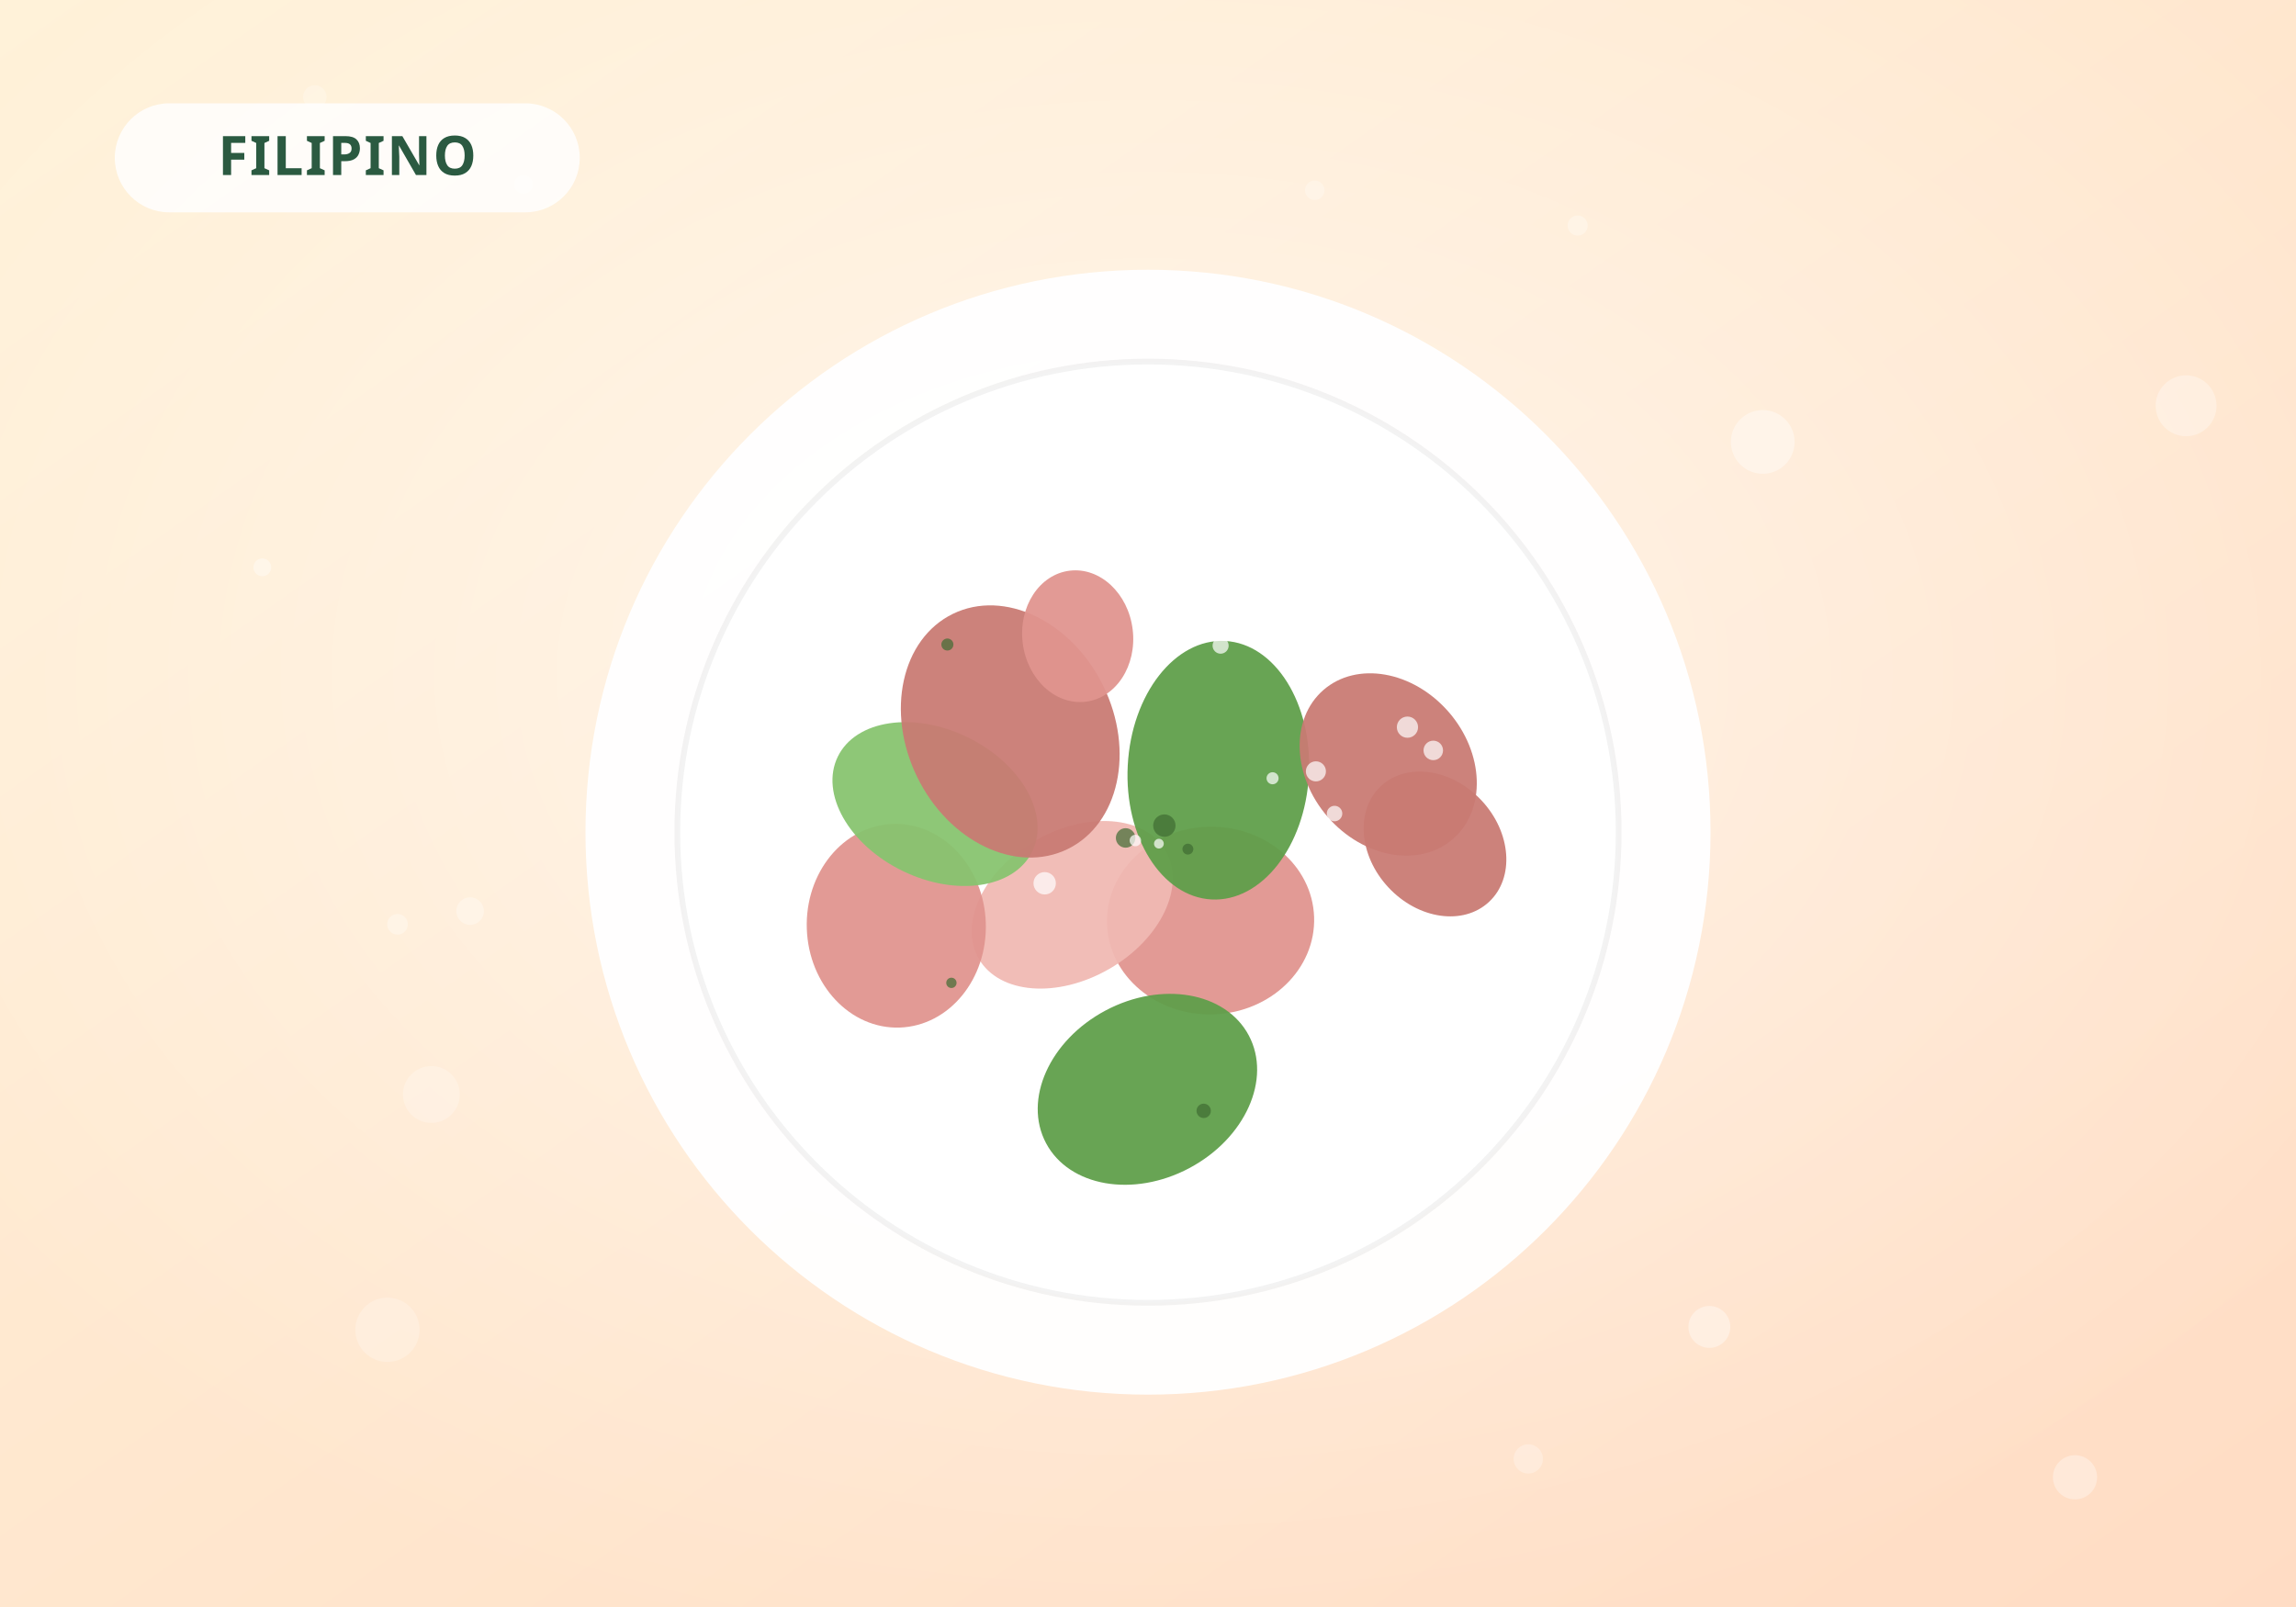
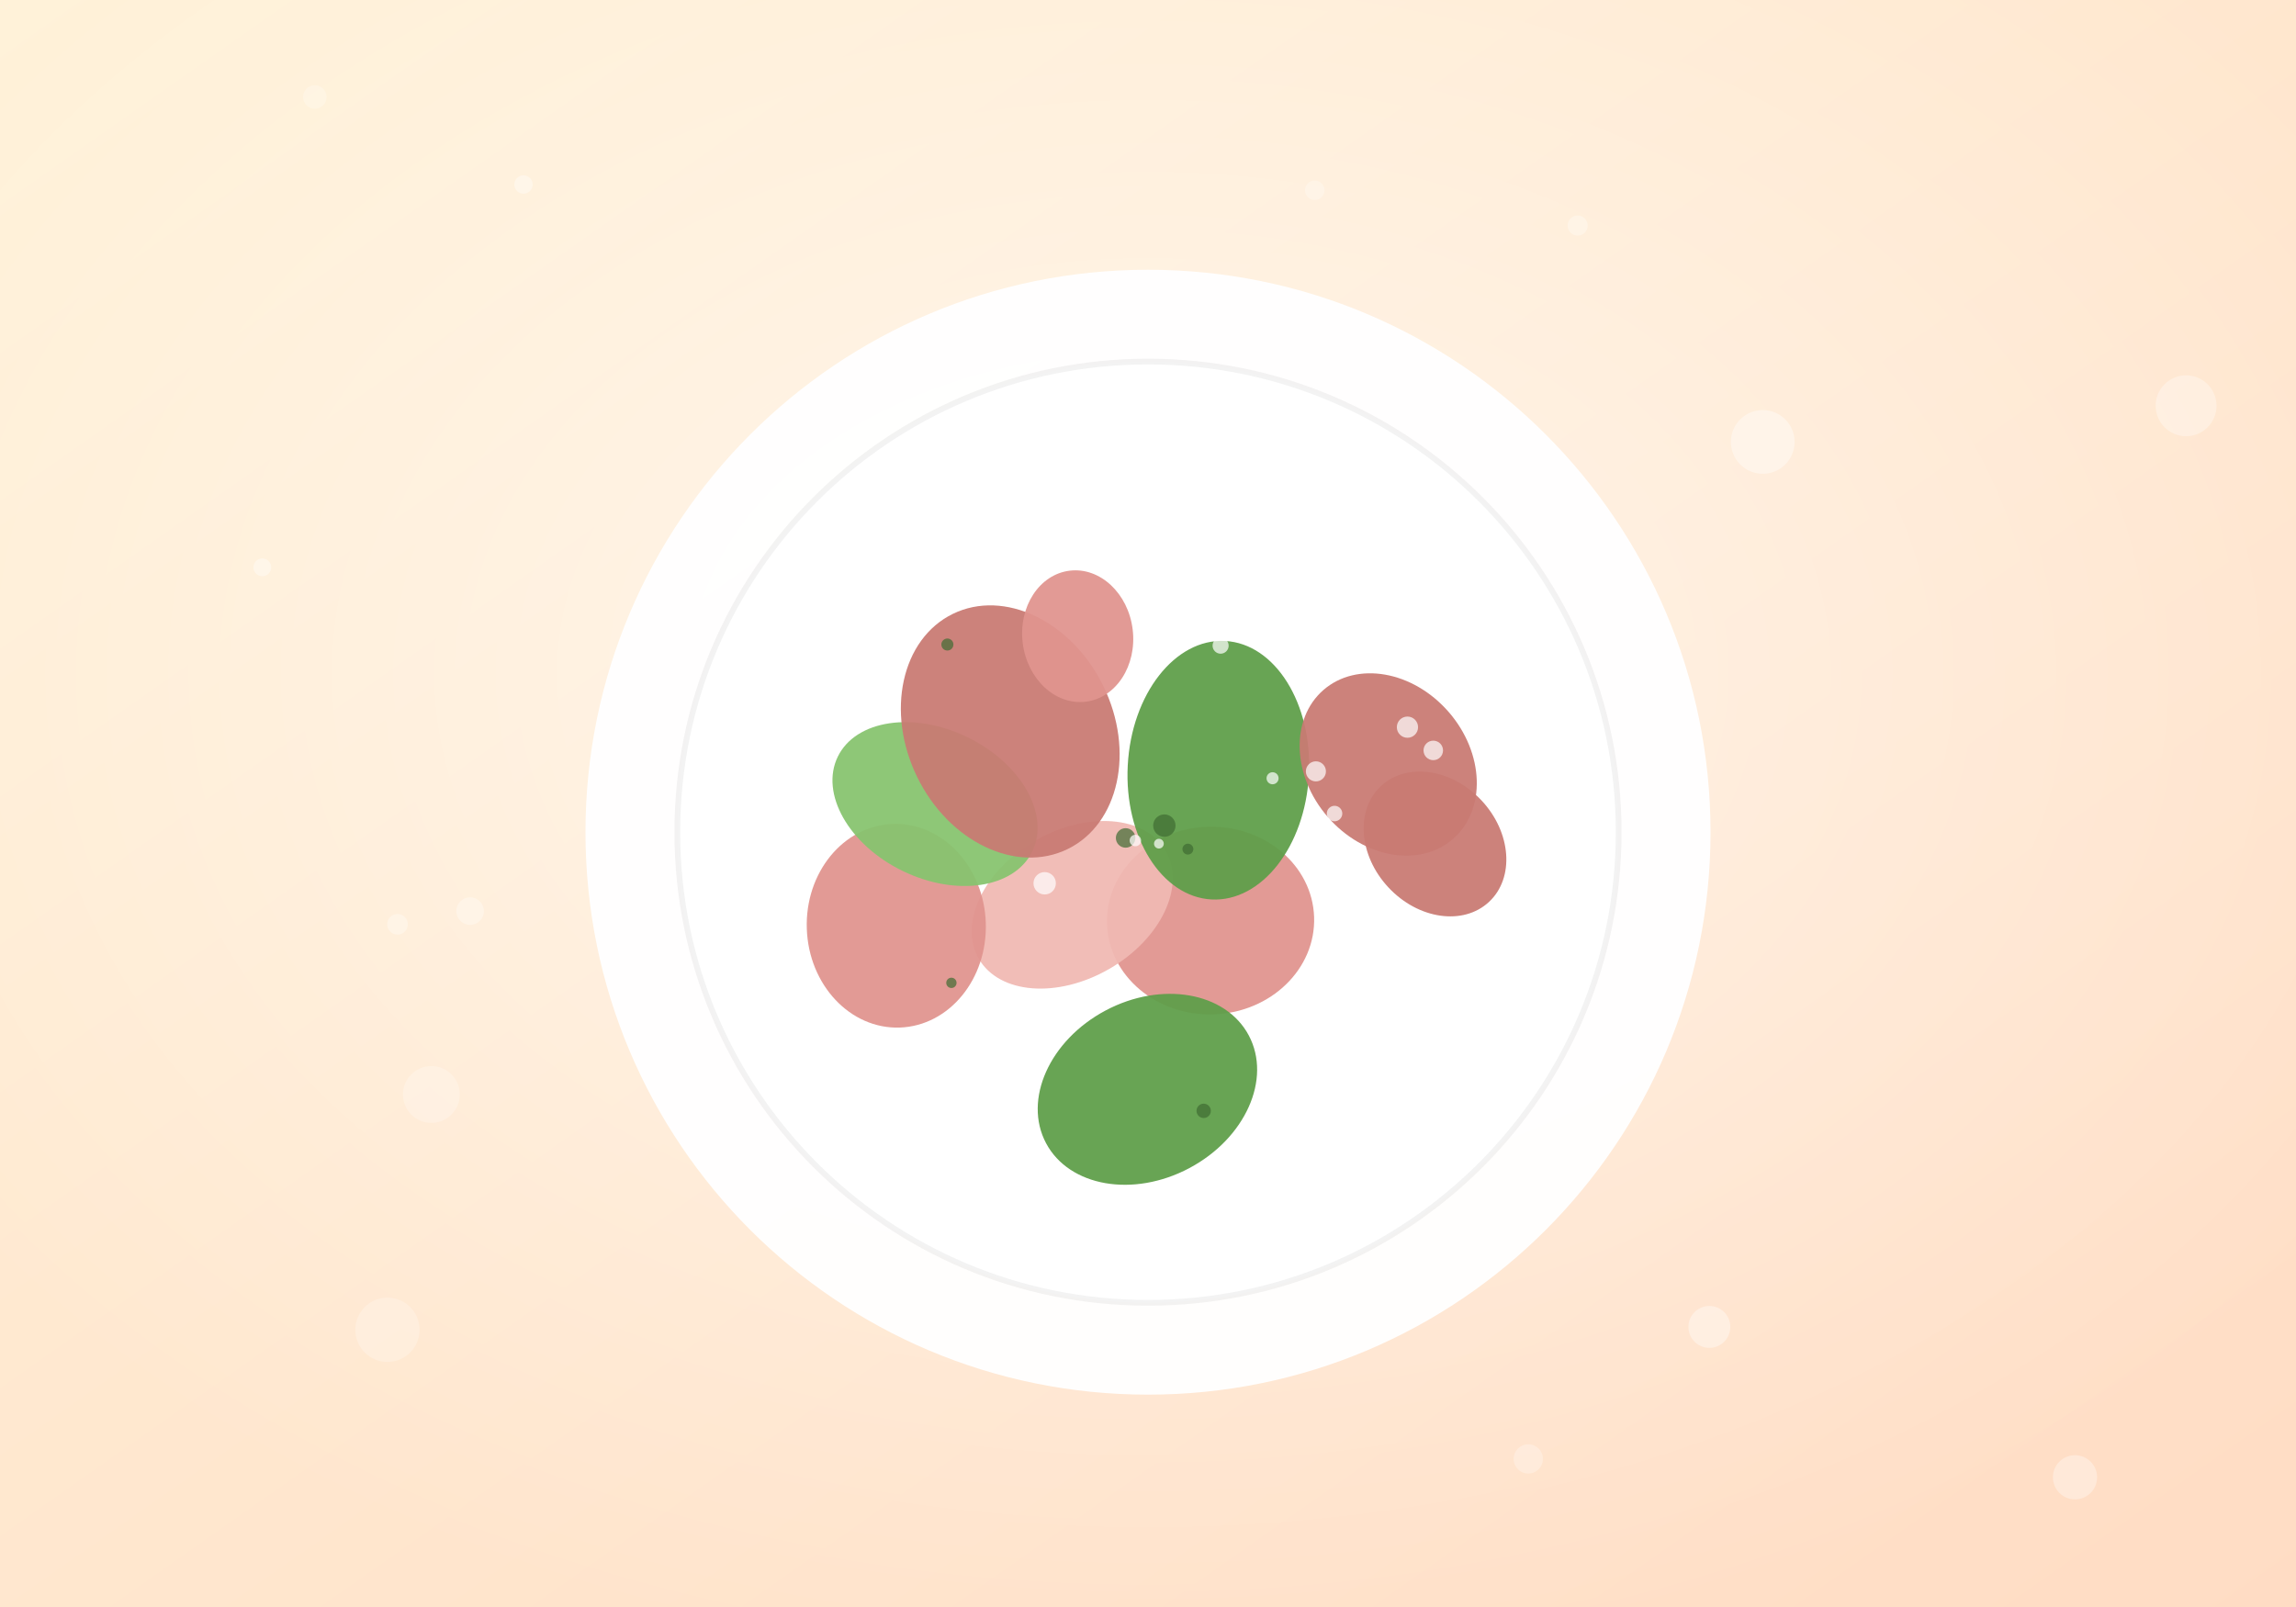
<svg xmlns="http://www.w3.org/2000/svg" viewBox="0 0 800 560" width="800" height="560" role="img" aria-label="Pork Sinigang">
  <defs>
    <linearGradient id="bg" x1="0" y1="0" x2="1" y2="1">
      <stop offset="0%" stop-color="#fff2d9" />
      <stop offset="100%" stop-color="#ffdcc4" />
    </linearGradient>
    <radialGradient id="glow" cx="50%" cy="42%" r="62%">
      <stop offset="0%" stop-color="#ffffff" stop-opacity="0.55" />
      <stop offset="100%" stop-color="#ffffff" stop-opacity="0" />
    </radialGradient>
  </defs>
  <rect width="800" height="560" fill="url(#bg)" />
  <rect width="800" height="560" fill="url(#glow)" />
  <circle cx="723.0" cy="514.8" r="7.7" fill="#ffffff" opacity="0.33" />
  <circle cx="532.5" cy="508.4" r="5.1" fill="#ffffff" opacity="0.27" />
  <circle cx="135.0" cy="463.4" r="11.2" fill="#ffffff" opacity="0.22" />
  <circle cx="109.7" cy="33.8" r="4.1" fill="#ffffff" opacity="0.22" />
  <circle cx="761.7" cy="141.4" r="10.6" fill="#ffffff" opacity="0.32" />
  <circle cx="458.1" cy="66.3" r="3.4" fill="#ffffff" opacity="0.24" />
  <circle cx="182.4" cy="64.3" r="3.2" fill="#ffffff" opacity="0.35" />
  <circle cx="150.3" cy="381.4" r="9.9" fill="#ffffff" opacity="0.23" />
  <circle cx="549.7" cy="78.6" r="3.5" fill="#ffffff" opacity="0.30" />
  <circle cx="91.4" cy="197.7" r="3.1" fill="#ffffff" opacity="0.36" />
  <circle cx="138.5" cy="322.1" r="3.6" fill="#ffffff" opacity="0.30" />
  <circle cx="614.2" cy="154.0" r="11.1" fill="#ffffff" opacity="0.38" />
  <circle cx="163.8" cy="317.5" r="4.8" fill="#ffffff" opacity="0.30" />
  <circle cx="595.6" cy="462.4" r="7.3" fill="#ffffff" opacity="0.37" />
  <circle cx="400" cy="290" r="196" fill="#ffffff" opacity="0.96" />
  <circle cx="400" cy="290" r="164" fill="#ffffff" />
  <circle cx="400" cy="290" r="164" fill="none" stroke="#000000" stroke-opacity="0.05" stroke-width="2" />
  <ellipse cx="500.0" cy="294.1" rx="27.6" ry="22.2" fill="#c97a73" opacity="0.94" transform="rotate(47 500.0 294.1)" />
  <ellipse cx="421.8" cy="320.8" rx="36.1" ry="32.7" fill="#e0948e" opacity="0.94" transform="rotate(178 421.8 320.8)" />
  <ellipse cx="399.8" cy="379.6" rx="40.0" ry="31.1" fill="#5f9e49" opacity="0.94" transform="rotate(152 399.8 379.6)" />
  <ellipse cx="373.6" cy="315.3" rx="37.6" ry="25.8" fill="#f0b9b3" opacity="0.94" transform="rotate(150 373.6 315.3)" />
  <ellipse cx="312.3" cy="322.6" rx="35.5" ry="31.2" fill="#e0948e" opacity="0.94" transform="rotate(88 312.3 322.6)" />
  <ellipse cx="325.8" cy="280.2" rx="37.7" ry="25.9" fill="#87c46f" opacity="0.94" transform="rotate(26 325.8 280.2)" />
  <ellipse cx="352.0" cy="254.9" rx="45.6" ry="36.1" fill="#c97a73" opacity="0.94" transform="rotate(64 352.0 254.9)" />
  <ellipse cx="375.5" cy="221.7" rx="23.0" ry="19.3" fill="#e0948e" opacity="0.94" transform="rotate(83 375.5 221.7)" />
  <ellipse cx="424.5" cy="268.4" rx="45.1" ry="31.6" fill="#5f9e49" opacity="0.94" transform="rotate(93 424.5 268.4)" />
  <ellipse cx="483.7" cy="266.4" rx="34.4" ry="27.9" fill="#c97a73" opacity="0.94" transform="rotate(49 483.7 266.4)" />
  <circle cx="330.1" cy="224.6" r="2.1" fill="#3f6b32" opacity="0.7" />
  <circle cx="465.0" cy="283.5" r="2.7" fill="#ffffff" opacity="0.7" />
  <circle cx="425.3" cy="225.0" r="2.8" fill="#ffffff" opacity="0.7" />
  <circle cx="468.8" cy="338.9" r="3.3" fill="#ffffff" opacity="0.7" />
  <circle cx="458.5" cy="268.8" r="3.5" fill="#ffffff" opacity="0.7" />
  <circle cx="364.0" cy="307.8" r="3.9" fill="#ffffff" opacity="0.7" />
  <circle cx="490.4" cy="253.4" r="3.7" fill="#ffffff" opacity="0.7" />
  <circle cx="403.8" cy="294.0" r="1.7" fill="#ffffff" opacity="0.7" />
  <circle cx="331.5" cy="342.5" r="1.8" fill="#3f6b32" opacity="0.7" />
  <circle cx="413.9" cy="295.9" r="1.9" fill="#3f6b32" opacity="0.7" />
  <circle cx="405.7" cy="287.7" r="3.9" fill="#3f6b32" opacity="0.7" />
  <circle cx="419.4" cy="387.1" r="2.5" fill="#3f6b32" opacity="0.7" />
  <circle cx="499.4" cy="261.5" r="3.4" fill="#ffffff" opacity="0.7" />
  <circle cx="392.2" cy="292.0" r="3.4" fill="#3f6b32" opacity="0.7" />
  <circle cx="443.4" cy="271.2" r="2.1" fill="#ffffff" opacity="0.7" />
  <circle cx="395.6" cy="292.9" r="2.0" fill="#ffffff" opacity="0.7" />
-   <g>
-     <rect x="40" y="36" rx="19" ry="19" width="162" height="38" fill="#ffffff" opacity="0.82" />
-     <text x="121" y="61" text-anchor="middle" font-family="Segoe UI, system-ui, sans-serif" font-size="19" font-weight="700" fill="#2b5a41" letter-spacing="0.6">FILIPINO</text>
-   </g>
</svg>
